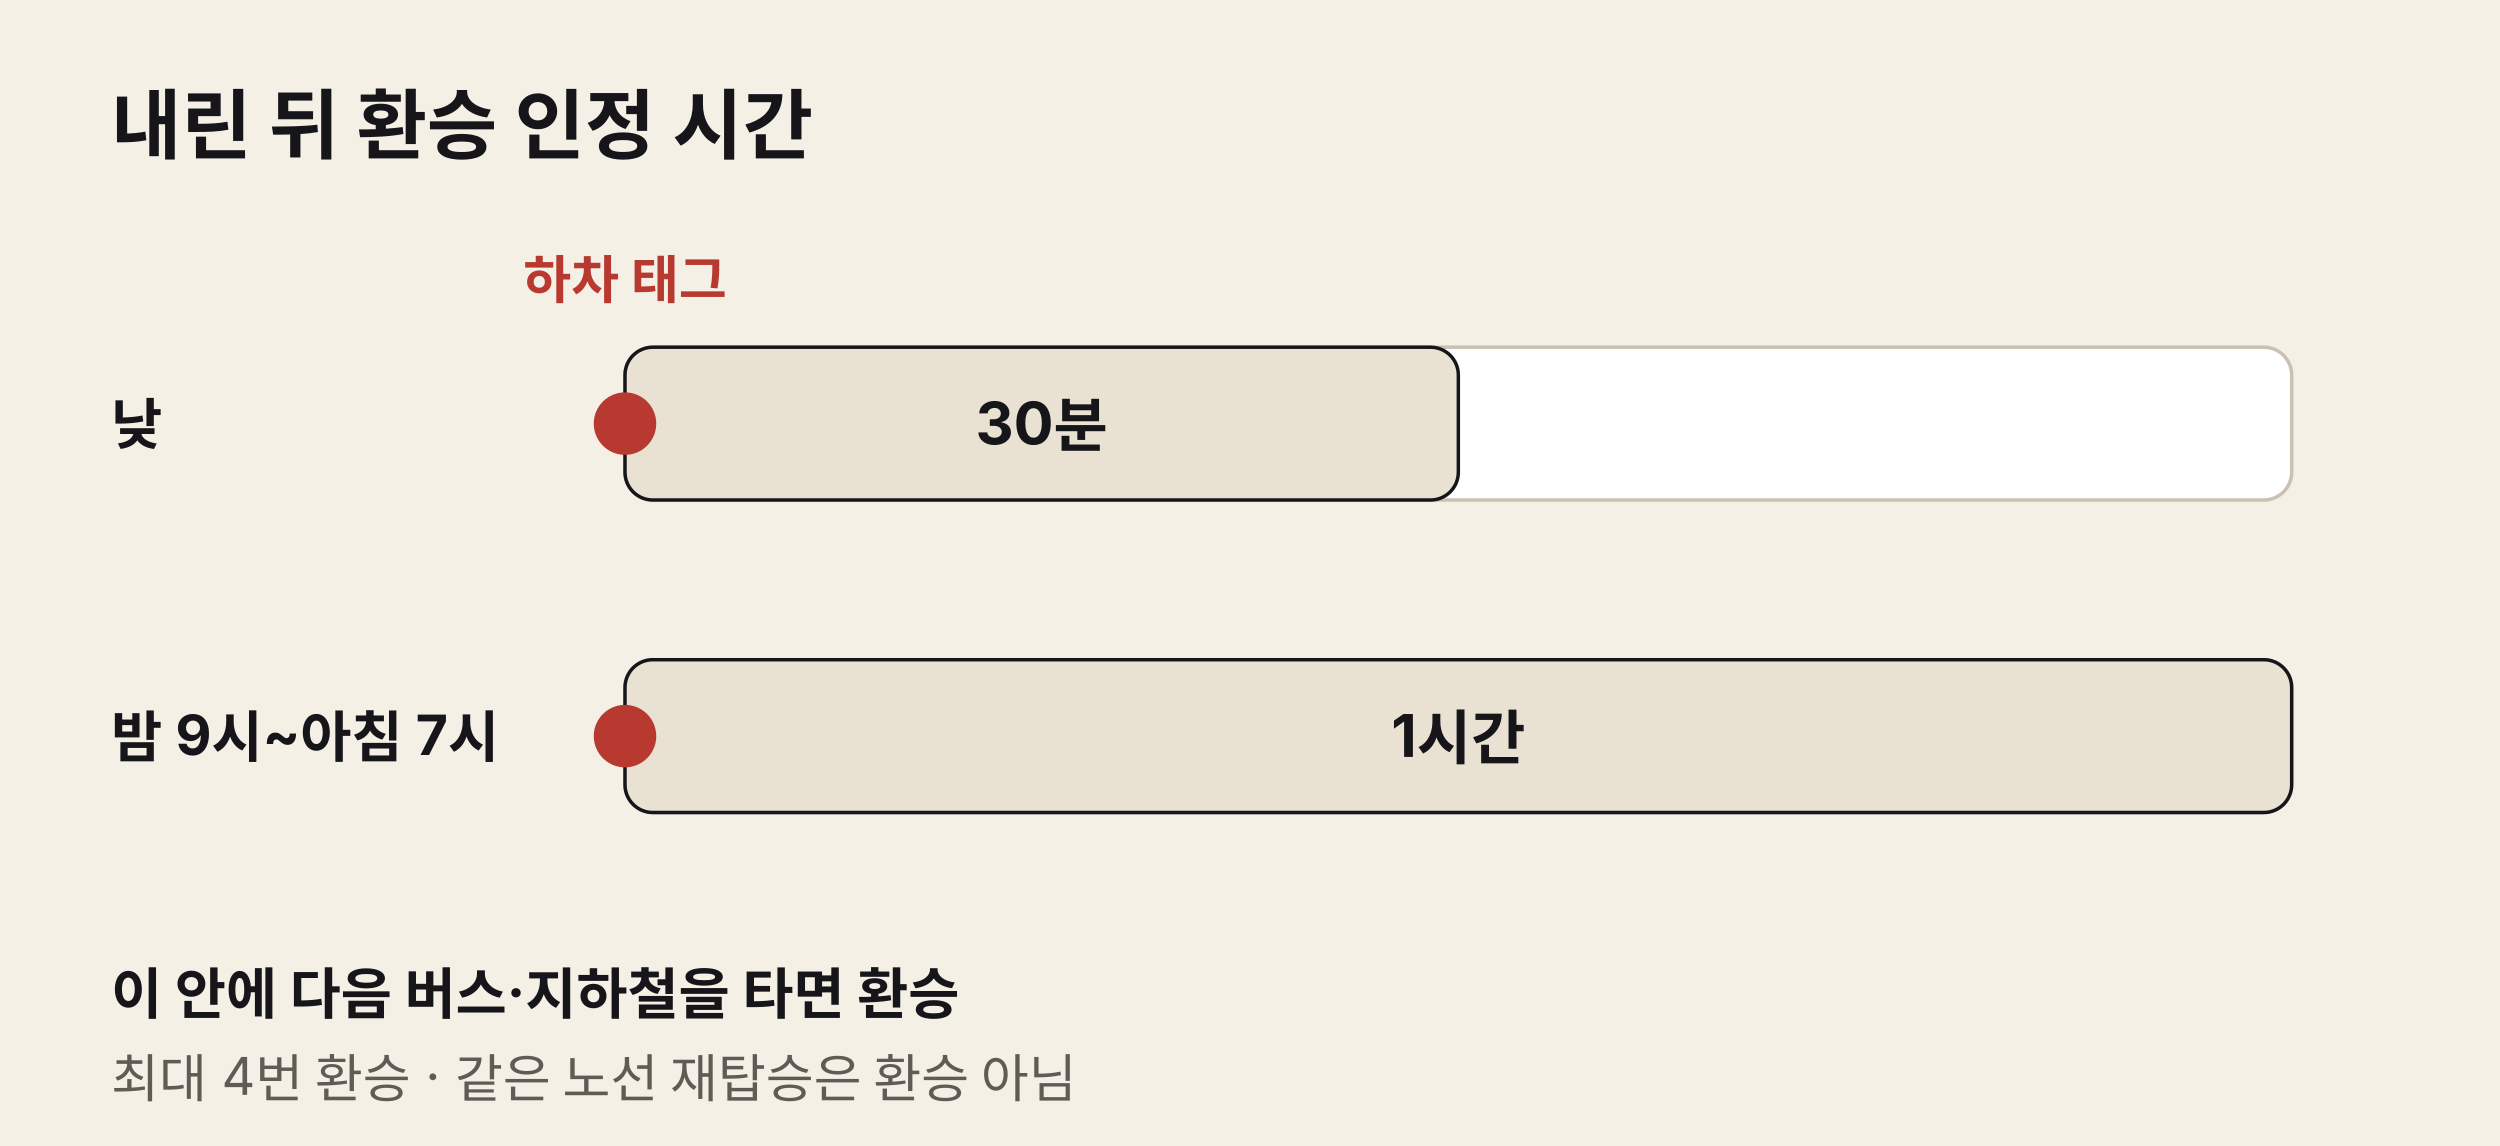
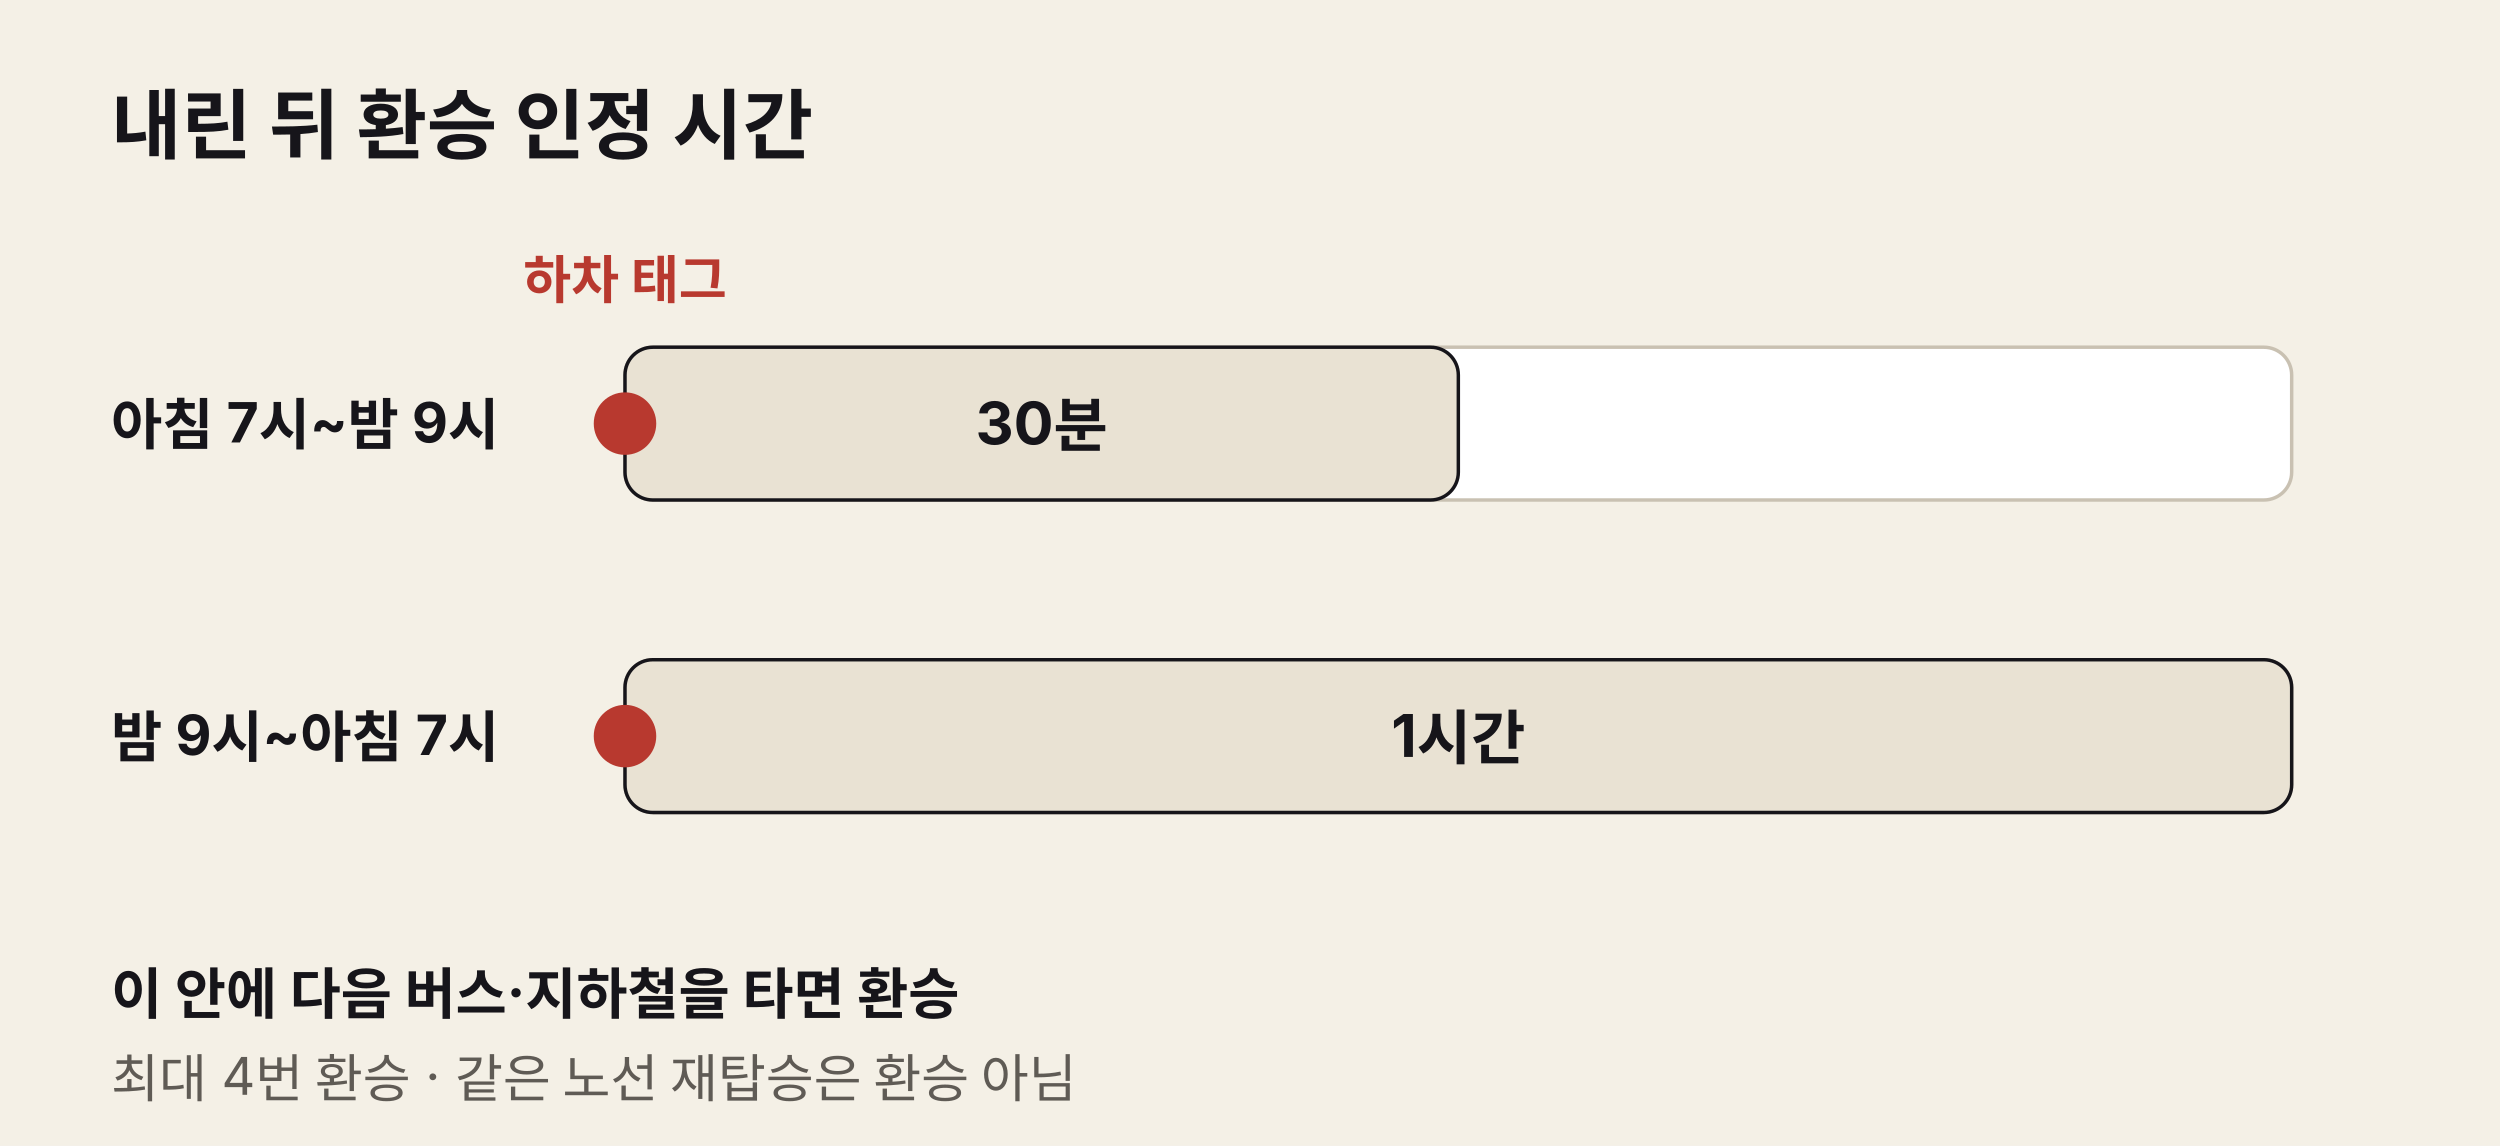
<svg xmlns="http://www.w3.org/2000/svg" viewBox="0 0 720 330" role="img" aria-label="내린 뒤 환승 인정 시간" font-family="system-ui, -apple-system, &quot;Noto Sans KR&quot;, &quot;Noto Sans JP&quot;, &quot;Noto Sans TC&quot;, sans-serif">
  <rect width="720" height="330" fill="#f4f0e6" />
  <text x="32" y="44" font-size="22" font-weight="700" fill="#16151a">내린 뒤 환승 인정 시간</text>
-   <text x="32" y="128" font-size="16" font-weight="700" fill="#16151a" text-anchor="start">낮</text>
+   <text x="32" y="128" font-size="16" font-weight="700" fill="#16151a" text-anchor="start">아침 7시~밤 9시</text>
  <rect x="180" y="100" width="480" height="44" rx="8" fill="#ffffff" stroke="#c9c1b2" />
  <rect x="180" y="100" width="240.0" height="44" rx="8" fill="#e9e2d3" stroke="#16151a" />
  <text x="300.0" y="128" font-size="17" font-weight="700" fill="#16151a" text-anchor="middle">30분</text>
  <circle cx="180" cy="122" r="9" fill="#b8392f" />
  <text x="32" y="218" font-size="16" font-weight="700" fill="#16151a" text-anchor="start">밤 9시~아침 7시</text>
  <rect x="180" y="190" width="480" height="44" rx="8" fill="#ffffff" stroke="#c9c1b2" />
  <rect x="180" y="190" width="480.0" height="44" rx="8" fill="#e9e2d3" stroke="#16151a" />
  <text x="420.0" y="218" font-size="17" font-weight="700" fill="#16151a" text-anchor="middle">1시간</text>
  <circle cx="180" cy="212" r="9" fill="#b8392f" />
  <text x="180" y="86" font-size="15" font-weight="700" fill="#b8392f" text-anchor="middle">하차 태그</text>
  <text x="32" y="292" font-size="16" font-weight="700" fill="#16151a" text-anchor="start">이 안에 다음 버스·지하철을 타면 환승</text>
  <text x="32" y="316" font-size="15" font-weight="400" fill="#5f5b55" text-anchor="start">최대 4번 환승 · 같은 노선 재탑승은 환승 아님</text>
</svg>
